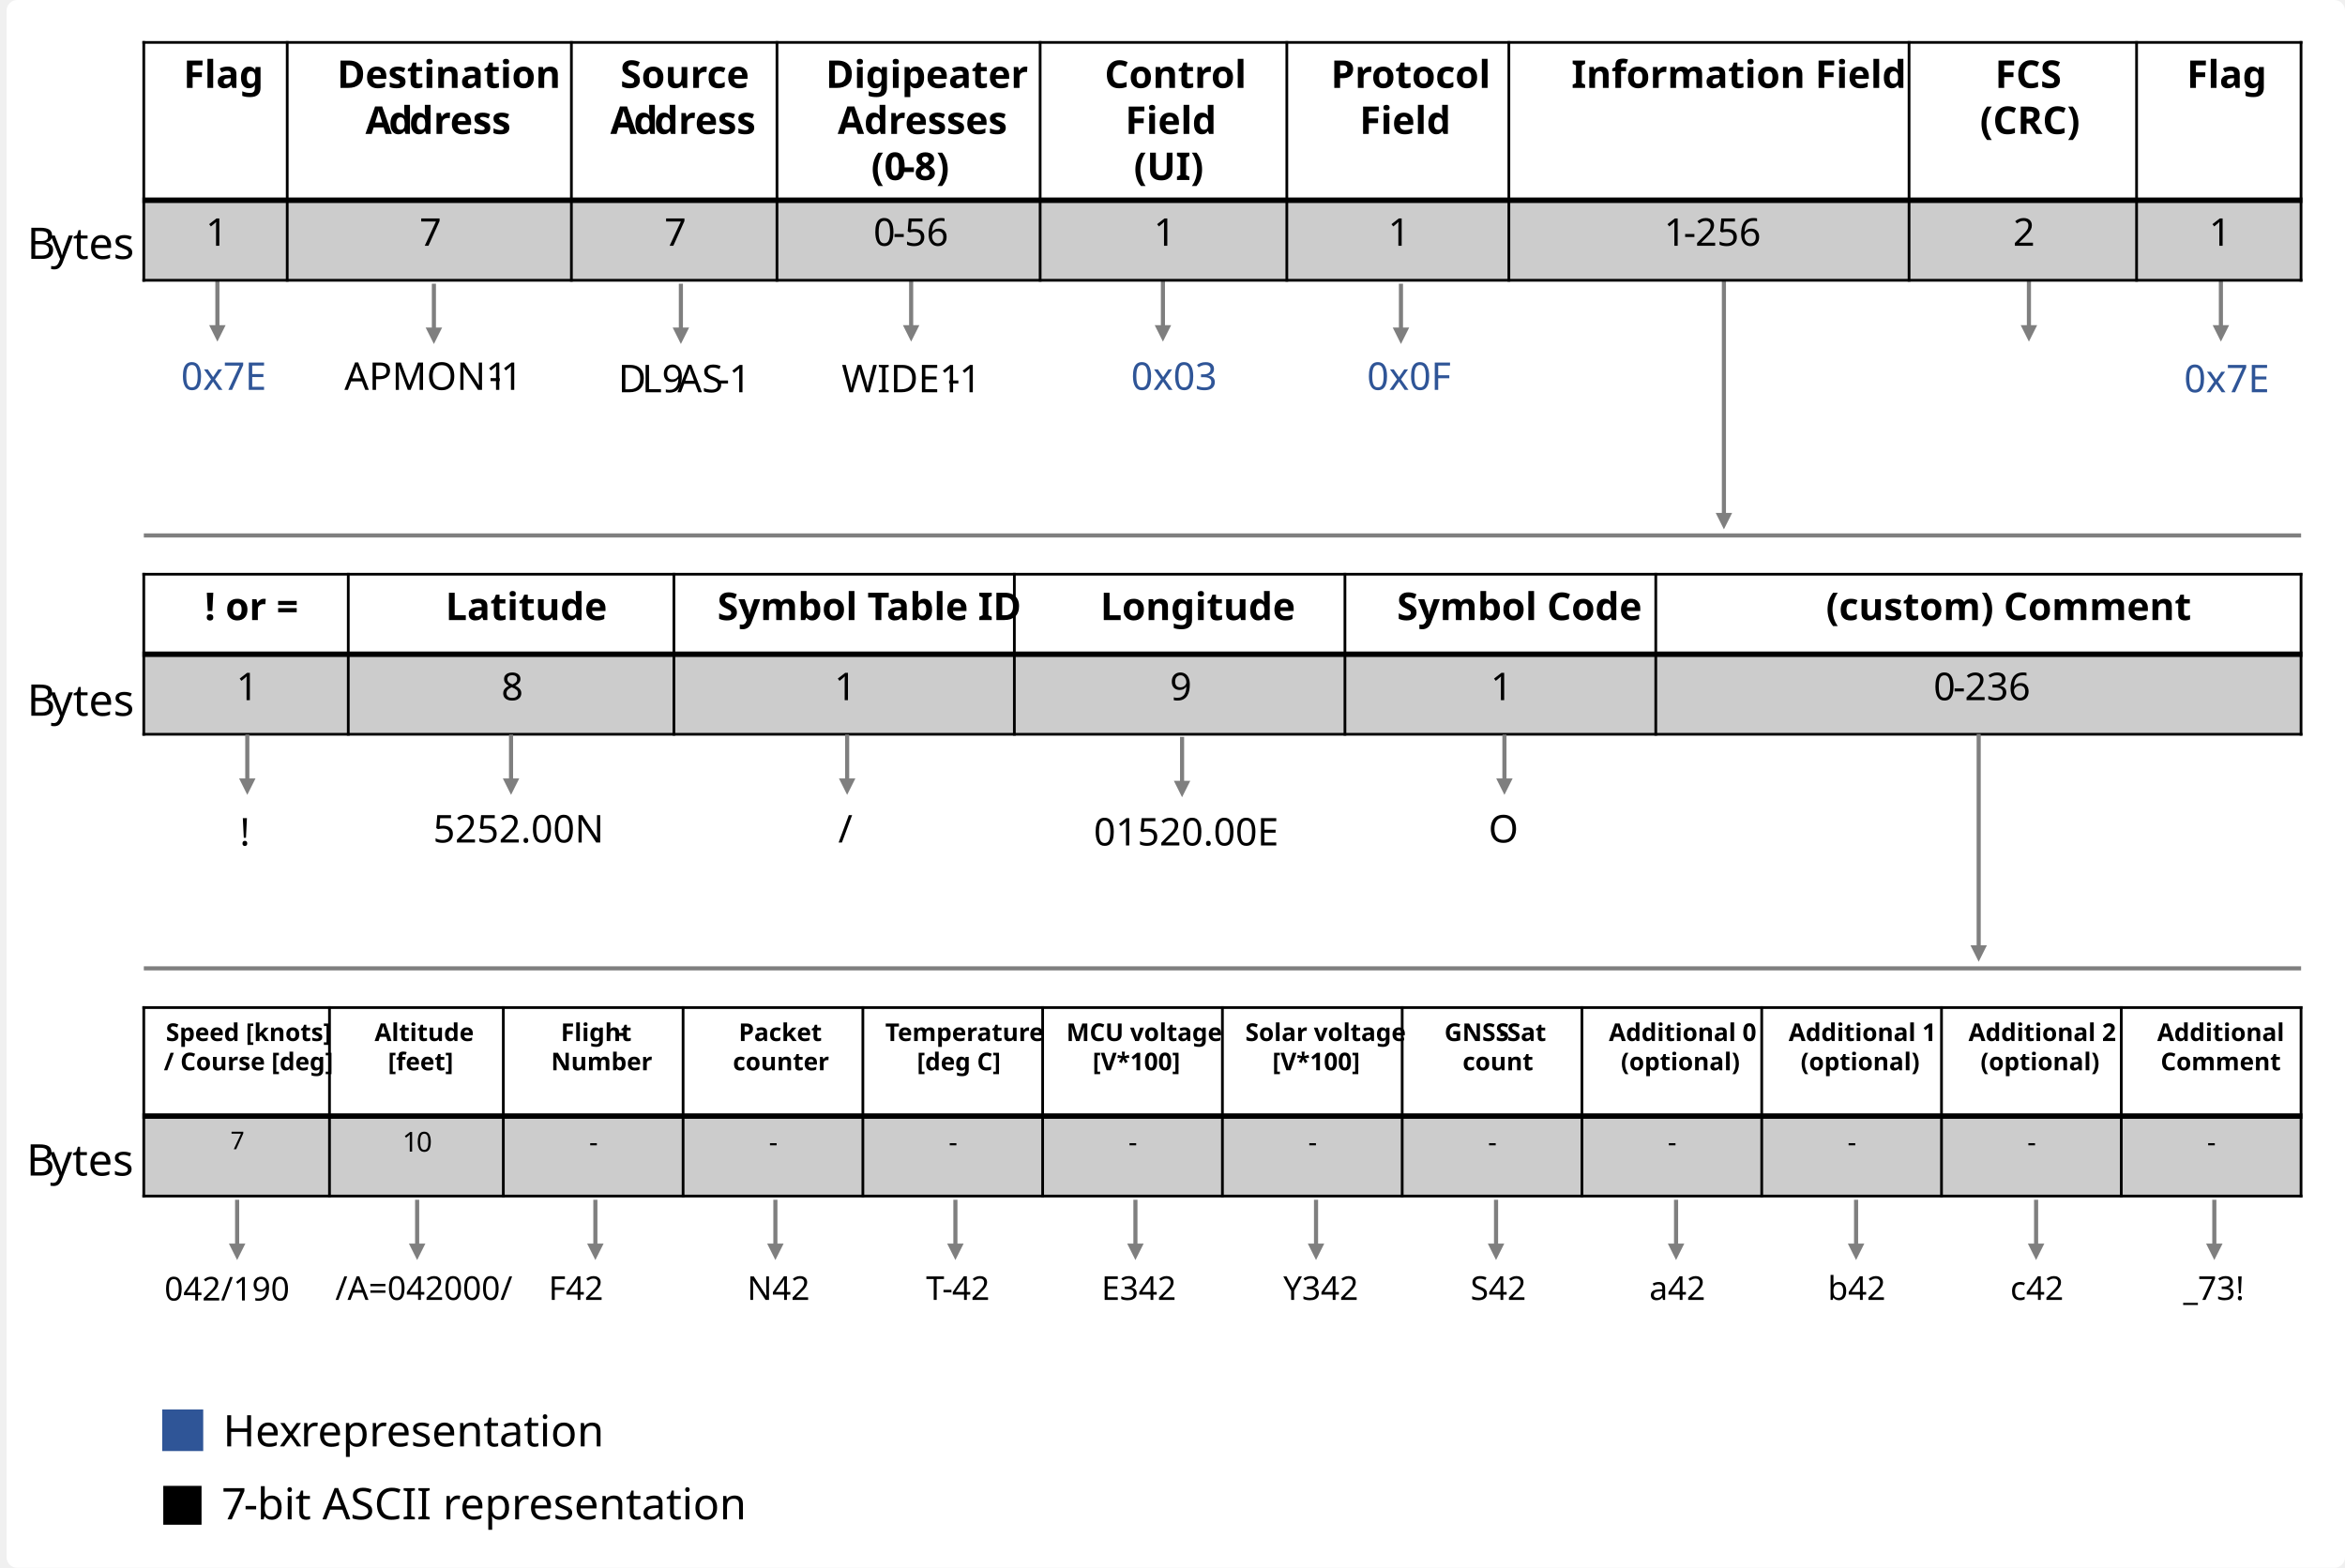
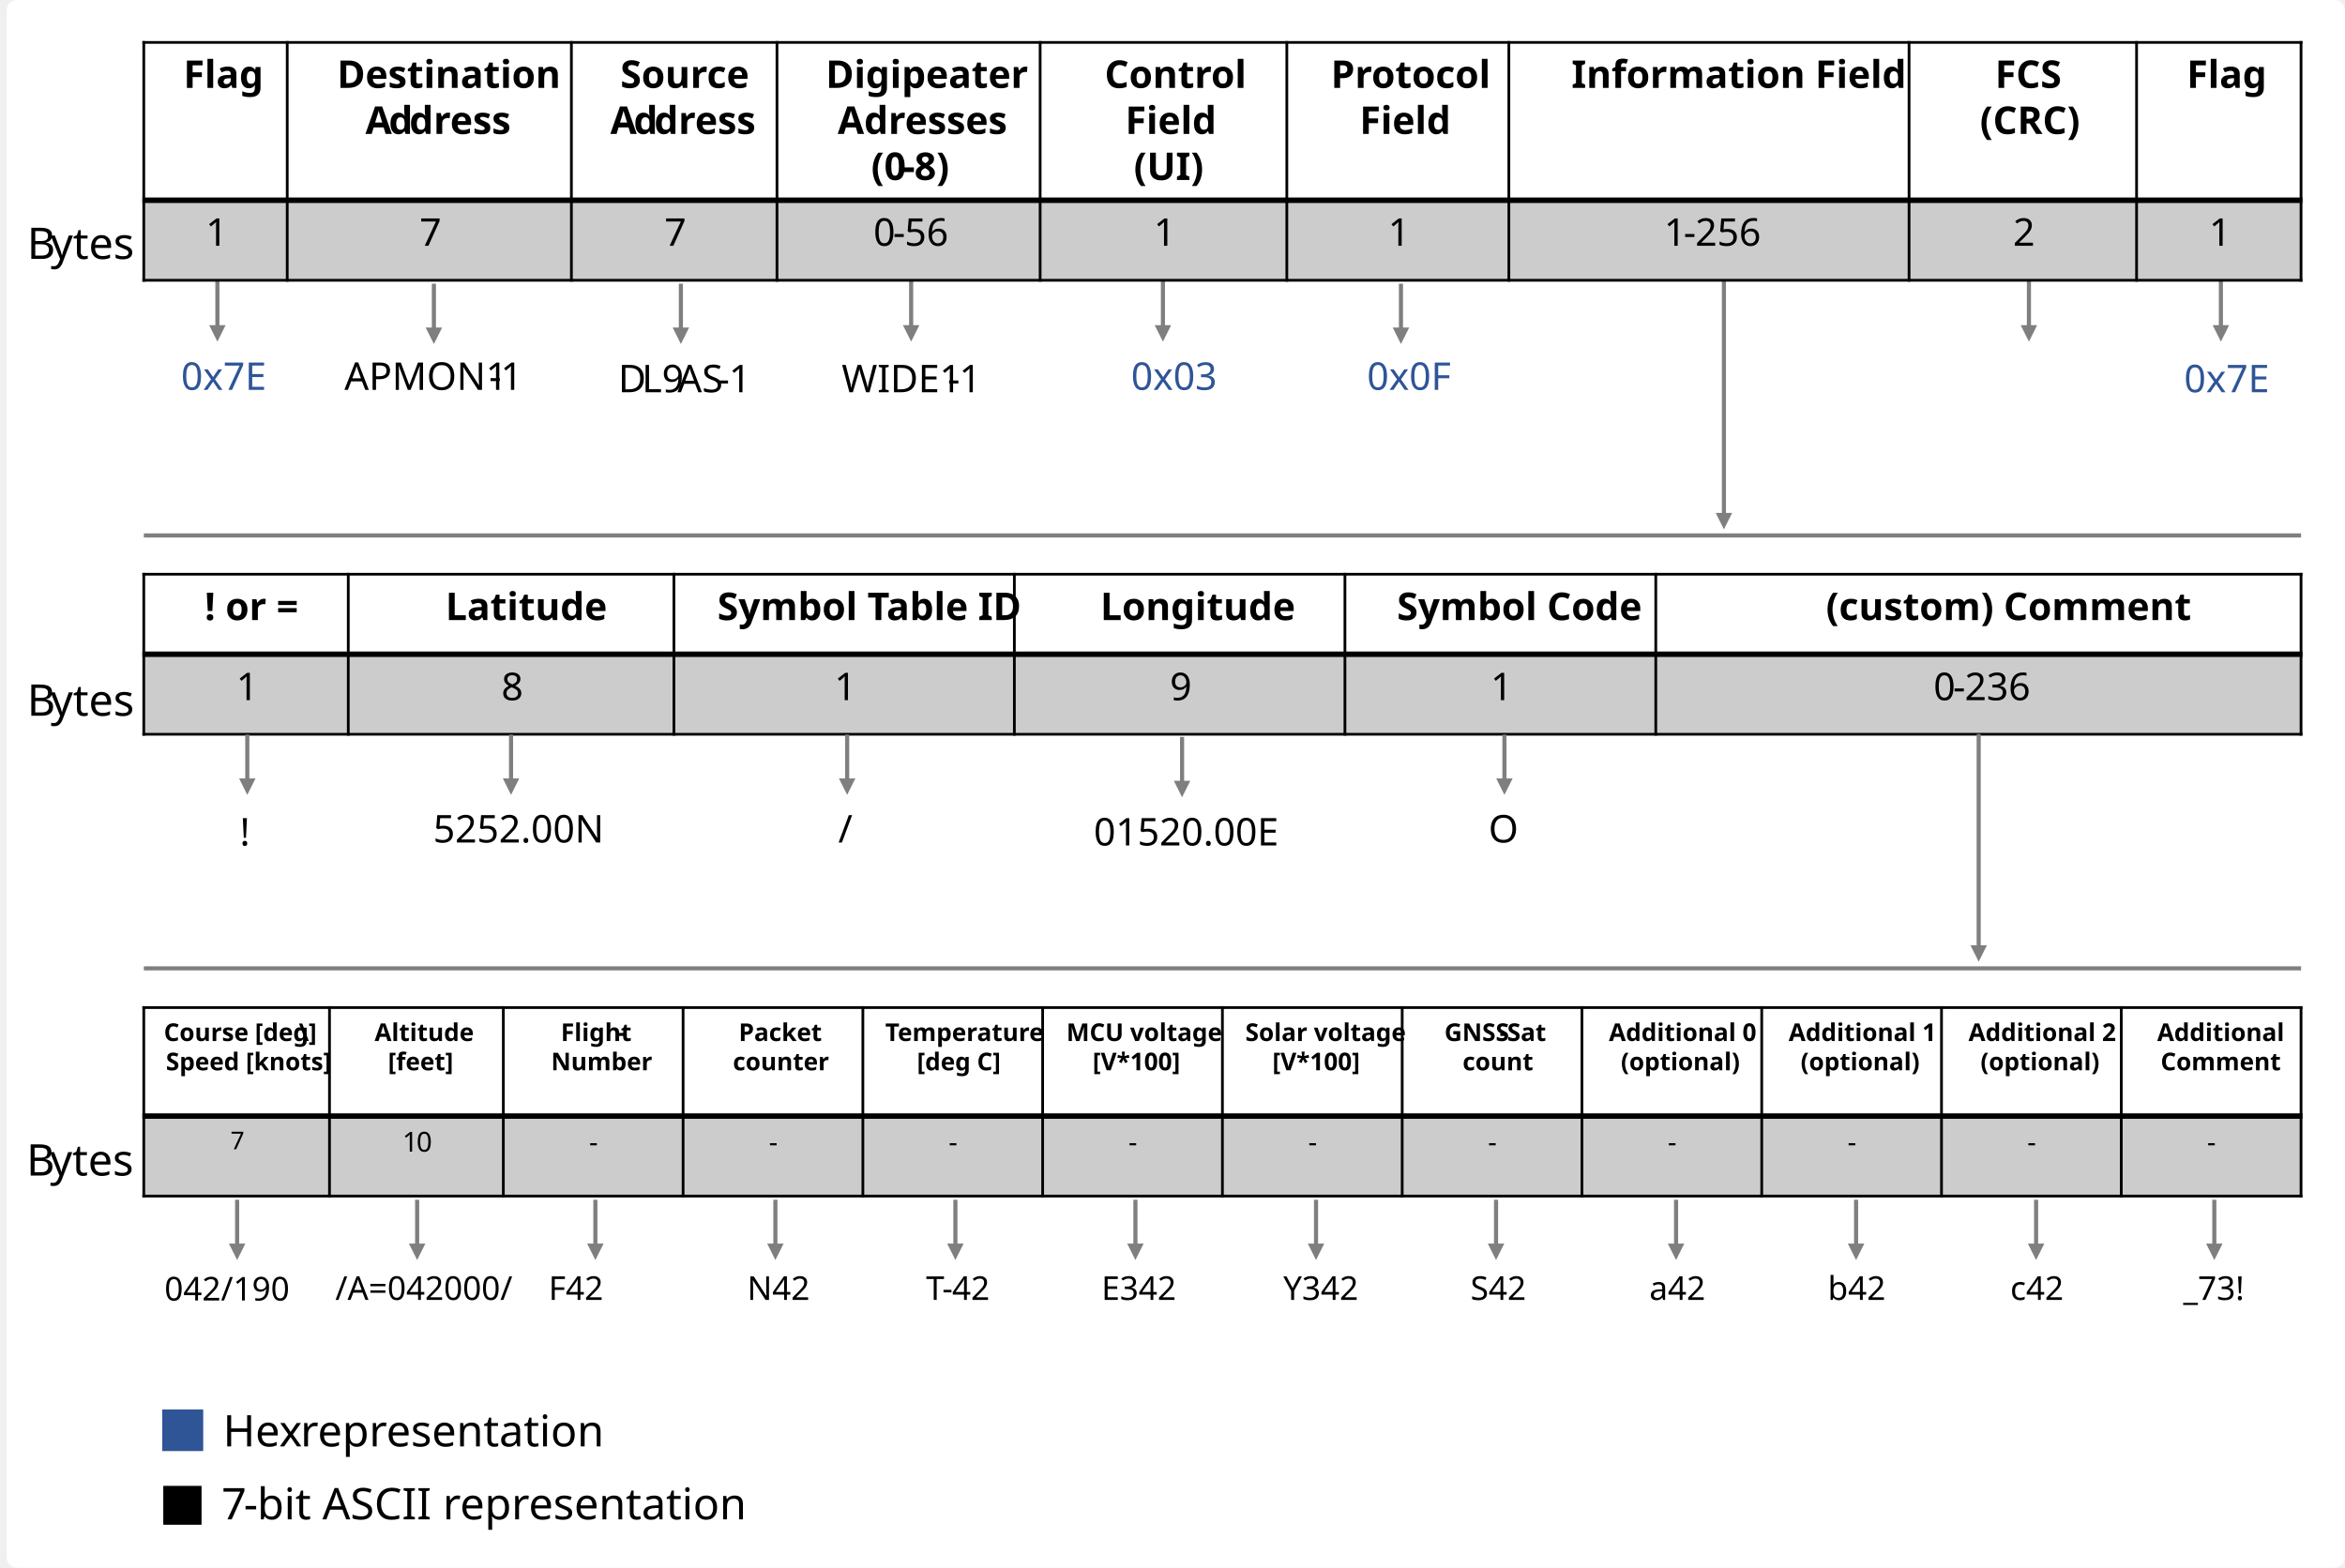
<svg xmlns="http://www.w3.org/2000/svg" width="3921" height="2622" xml:space="preserve" overflow="hidden">
-   <defs>
-     <clipPath id="clip0">
-       <rect x="195" y="125" width="3921" height="2622" />
-     </clipPath>
-   </defs>
-   <g clip-path="url(#clip0)" transform="translate(-195 -125)">
-     <path d="M206 142.857C206 132.995 213.995 125 223.857 125L4098.14 125C4108 125 4116 132.995 4116 142.857L4116 2729.14C4116 2739.01 4108 2747 4098.14 2747L223.857 2747C213.995 2747 206 2739.01 206 2729.14Z" fill="#FFFFFF" fill-rule="evenodd" />
+   <g transform="translate(-195 -125)">
+     <path d="M206 142.857C206 132.995 213.995 125 223.857 125L4098.14 125C4108 125 4116 132.995 4116 142.857L4116 2729.09C4116 2738.95 4108 2746.95 4098.14 2746.95L223.857 2746.95C213.995 2746.95 206 2738.95 206 2729.09Z" fill="#FFFFFF" fill-rule="evenodd" />
    <path d="M561.938 595.5 561.938 673.417 555.063 673.417 555.063 595.5ZM572.25 668.833 558.5 696.333 544.75 668.833Z" fill="#7F7F7F" />
    <path d="M923.938 599.5 923.938 677.417 917.063 677.417 917.063 599.5ZM934.25 672.833 920.5 700.333 906.75 672.833Z" fill="#7F7F7F" />
    <path d="M1336.94 599.5 1336.94 677.417 1330.06 677.417 1330.06 599.5ZM1347.25 672.833 1333.5 700.333 1319.75 672.833Z" fill="#7F7F7F" />
    <path d="M1721.94 595.5 1721.94 673.417 1715.06 673.417 1715.06 595.5ZM1732.25 668.833 1718.5 696.333 1704.75 668.833Z" fill="#7F7F7F" />
    <path d="M2142.94 595.5 2142.94 673.417 2136.06 673.417 2136.06 595.5ZM2153.25 668.833 2139.5 696.333 2125.75 668.833Z" fill="#7F7F7F" />
    <path d="M2540.94 599.5 2540.94 677.417 2534.06 677.417 2534.06 599.5ZM2551.25 672.833 2537.5 700.333 2523.75 672.833Z" fill="#7F7F7F" />
    <path d="M3911.94 595.5 3911.94 673.417 3905.06 673.417 3905.06 595.5ZM3922.25 668.833 3908.5 696.333 3894.75 668.833Z" fill="#7F7F7F" />
    <path d="M3590.94 595.5 3590.94 673.417 3584.06 673.417 3584.06 595.5ZM3601.25 668.833 3587.5 696.333 3573.75 668.833Z" fill="#7F7F7F" />
    <path d="M3080.94 595.5 3080.94 987.372 3074.06 987.372 3074.06 595.5ZM3091.25 982.789 3077.5 1010.29 3063.75 982.789Z" fill="#7F7F7F" />
    <path d="M435.5 1020.5 4042.58 1020.5" stroke="#7F7F7F" stroke-width="6.875" stroke-miterlimit="8" fill="none" fill-rule="evenodd" />
    <path d="M435.415 459.94 675.26 459.94 675.26 593.774 435.415 593.774Z" fill="#000000" fill-rule="evenodd" fill-opacity="0.2" />
    <path d="M675.26 459.94 1150.42 459.94 1150.42 593.774 675.26 593.774Z" fill="#000000" fill-rule="evenodd" fill-opacity="0.2" />
    <path d="M1150.42 459.94 1494.17 459.94 1494.17 593.774 1150.42 593.774Z" fill="#000000" fill-rule="evenodd" fill-opacity="0.2" />
    <path d="M1494.17 459.94 1934.17 459.94 1934.17 593.774 1494.17 593.774Z" fill="#000000" fill-rule="evenodd" fill-opacity="0.2" />
    <path d="M1934.17 459.94 2346.67 459.94 2346.67 593.774 1934.17 593.774Z" fill="#000000" fill-rule="evenodd" fill-opacity="0.2" />
    <path d="M2346.67 459.94 2717.92 459.94 2717.92 593.774 2346.67 593.774Z" fill="#000000" fill-rule="evenodd" fill-opacity="0.2" />
    <path d="M2717.92 459.94 3387.08 459.94 3387.08 593.774 2717.92 593.774Z" fill="#000000" fill-rule="evenodd" fill-opacity="0.2" />
    <path d="M3387.08 459.94 3767.5 459.94 3767.5 593.774 3387.08 593.774Z" fill="#000000" fill-rule="evenodd" fill-opacity="0.2" />
    <path d="M3767.5 459.94 4042.5 459.94 4042.5 593.774 3767.5 593.774Z" fill="#000000" fill-rule="evenodd" fill-opacity="0.2" />
    <path d="M675.26 193.649 675.26 596.065" stroke="#000000" stroke-width="4.583" stroke-linejoin="round" stroke-miterlimit="10" fill="none" fill-rule="evenodd" />
    <path d="M1150.42 193.649 1150.42 596.065" stroke="#000000" stroke-width="4.583" stroke-linejoin="round" stroke-miterlimit="10" fill="none" fill-rule="evenodd" />
    <path d="M1494.17 193.649 1494.17 596.065" stroke="#000000" stroke-width="4.583" stroke-linejoin="round" stroke-miterlimit="10" fill="none" fill-rule="evenodd" />
    <path d="M1934.17 193.649 1934.17 596.065" stroke="#000000" stroke-width="4.583" stroke-linejoin="round" stroke-miterlimit="10" fill="none" fill-rule="evenodd" />
    <path d="M2346.67 193.649 2346.67 596.065" stroke="#000000" stroke-width="4.583" stroke-linejoin="round" stroke-miterlimit="10" fill="none" fill-rule="evenodd" />
    <path d="M2717.92 193.649 2717.92 596.065" stroke="#000000" stroke-width="4.583" stroke-linejoin="round" stroke-miterlimit="10" fill="none" fill-rule="evenodd" />
    <path d="M3387.08 193.649 3387.08 596.065" stroke="#000000" stroke-width="4.583" stroke-linejoin="round" stroke-miterlimit="10" fill="none" fill-rule="evenodd" />
    <path d="M3767.5 193.649 3767.5 596.065" stroke="#000000" stroke-width="4.583" stroke-linejoin="round" stroke-miterlimit="10" fill="none" fill-rule="evenodd" />
    <path d="M433.123 459.94 4044.79 459.94" stroke="#000000" stroke-width="9.167" stroke-linejoin="round" stroke-miterlimit="10" fill="none" fill-rule="evenodd" />
    <path d="M435.415 193.649 435.415 596.065" stroke="#000000" stroke-width="4.583" stroke-linejoin="round" stroke-miterlimit="10" fill="none" fill-rule="evenodd" />
    <path d="M4042.5 193.649 4042.5 596.065" stroke="#000000" stroke-width="4.583" stroke-linejoin="round" stroke-miterlimit="10" fill="none" fill-rule="evenodd" />
    <path d="M433.123 195.94 4044.79 195.94" stroke="#000000" stroke-width="4.583" stroke-linejoin="round" stroke-miterlimit="10" fill="none" fill-rule="evenodd" />
    <path d="M433.123 593.774 4044.79 593.774" stroke="#000000" stroke-width="4.583" stroke-linejoin="round" stroke-miterlimit="10" fill="none" fill-rule="evenodd" />
    <text font-family="Calibri,Calibri_MSFontService,sans-serif" font-weight="700" font-size="64" transform="matrix(1 0 0 1 3851.43 272)">Flag</text>
    <text font-family="Calibri,Calibri_MSFontService,sans-serif" font-weight="700" font-size="64" transform="matrix(1 0 0 1 3530.84 272)">FCS</text>
    <text font-family="Calibri,Calibri_MSFontService,sans-serif" font-weight="700" font-size="64" transform="matrix(1 0 0 1 3505.63 349)">(CRC)</text>
    <text font-family="Calibri,Calibri_MSFontService,sans-serif" font-weight="700" font-size="64" transform="matrix(1 0 0 1 2822.56 272)">Information Field</text>
    <text font-family="Calibri,Calibri_MSFontService,sans-serif" font-weight="700" font-size="64" transform="matrix(1 0 0 1 2420.28 272)">Protocol</text>
    <text font-family="Calibri,Calibri_MSFontService,sans-serif" font-weight="700" font-size="64" transform="matrix(1 0 0 1 2468.41 349)">Field</text>
    <text font-family="Calibri,Calibri_MSFontService,sans-serif" font-weight="700" font-size="64" transform="matrix(1 0 0 1 2041.99 272)">Control</text>
    <text font-family="Calibri,Calibri_MSFontService,sans-serif" font-weight="700" font-size="64" transform="matrix(1 0 0 1 2076.52 349)">Field</text>
    <text font-family="Calibri,Calibri_MSFontService,sans-serif" font-weight="700" font-size="64" transform="matrix(1 0 0 1 2090.85 426)">(UI)</text>
    <text font-family="Calibri,Calibri_MSFontService,sans-serif" font-weight="700" font-size="64" transform="matrix(1 0 0 1 1575.63 272)">Digipeater</text>
    <text font-family="Calibri,Calibri_MSFontService,sans-serif" font-weight="700" font-size="64" transform="matrix(1 0 0 1 1595.64 349)">Adresses</text>
    <text font-family="Calibri,Calibri_MSFontService,sans-serif" font-weight="700" font-size="64" transform="matrix(1 0 0 1 1651.72 426)">(0</text>
    <text font-family="Calibri,Calibri_MSFontService,sans-serif" font-weight="700" font-size="64" transform="matrix(1 0 0 1 1704.43 426)">-</text>
    <text font-family="Calibri,Calibri_MSFontService,sans-serif" font-weight="700" font-size="64" transform="matrix(1 0 0 1 1723.9 426)">8)</text>
    <text font-family="Calibri,Calibri_MSFontService,sans-serif" font-weight="700" font-size="64" transform="matrix(1 0 0 1 1232.24 272)">Source</text>
    <text font-family="Calibri,Calibri_MSFontService,sans-serif" font-weight="700" font-size="64" transform="matrix(1 0 0 1 1215.51 349)">A</text>
    <text font-family="Calibri,Calibri_MSFontService,sans-serif" font-weight="700" font-size="64" transform="matrix(1 0 0 1 1254.47 349)">d</text>
    <text font-family="Calibri,Calibri_MSFontService,sans-serif" font-weight="700" font-size="64" transform="matrix(1 0 0 1 1288.84 349)">dress</text>
    <text font-family="Calibri,Calibri_MSFontService,sans-serif" font-weight="700" font-size="64" transform="matrix(1 0 0 1 758.517 272)">Destination</text>
    <text font-family="Calibri,Calibri_MSFontService,sans-serif" font-weight="700" font-size="64" transform="matrix(1 0 0 1 806.046 349)">A</text>
    <text font-family="Calibri,Calibri_MSFontService,sans-serif" font-weight="700" font-size="64" transform="matrix(1 0 0 1 845.004 349)">d</text>
    <text font-family="Calibri,Calibri_MSFontService,sans-serif" font-weight="700" font-size="64" transform="matrix(1 0 0 1 879.379 349)">dress</text>
    <text font-family="Calibri,Calibri_MSFontService,sans-serif" font-weight="700" font-size="64" transform="matrix(1 0 0 1 501.77 272)">Flag</text>
    <text font-family="Calibri,Calibri_MSFontService,sans-serif" font-weight="400" font-size="64" transform="matrix(1 0 0 1 3888.67 536)">1</text>
    <text font-family="Calibri,Calibri_MSFontService,sans-serif" font-weight="400" font-size="64" transform="matrix(1 0 0 1 3560.96 536)">2</text>
    <text font-family="Calibri,Calibri_MSFontService,sans-serif" font-weight="400" font-size="64" transform="matrix(1 0 0 1 2977.45 536)">1</text>
    <text font-family="Calibri,Calibri_MSFontService,sans-serif" font-weight="400" font-size="64" transform="matrix(1 0 0 1 3010.1 536)">-</text>
    <text font-family="Calibri,Calibri_MSFontService,sans-serif" font-weight="400" font-size="64" transform="matrix(1 0 0 1 3029.58 536)">256</text>
    <text font-family="Calibri,Calibri_MSFontService,sans-serif" font-weight="400" font-size="64" transform="matrix(1 0 0 1 2515.96 536)">1</text>
    <text font-family="Calibri,Calibri_MSFontService,sans-serif" font-weight="400" font-size="64" transform="matrix(1 0 0 1 2124.09 536)">1</text>
    <text font-family="Calibri,Calibri_MSFontService,sans-serif" font-weight="400" font-size="64" transform="matrix(1 0 0 1 1655.44 536)">0</text>
    <text font-family="Calibri,Calibri_MSFontService,sans-serif" font-weight="400" font-size="64" transform="matrix(1 0 0 1 1688.1 536)">-</text>
    <text font-family="Calibri,Calibri_MSFontService,sans-serif" font-weight="400" font-size="64" transform="matrix(1 0 0 1 1707.58 536)">56</text>
    <text font-family="Calibri,Calibri_MSFontService,sans-serif" font-weight="400" font-size="64" transform="matrix(1 0 0 1 1305.96 536)">7</text>
    <text font-family="Calibri,Calibri_MSFontService,sans-serif" font-weight="400" font-size="64" transform="matrix(1 0 0 1 896.509 536)">7</text>
    <text font-family="Calibri,Calibri_MSFontService,sans-serif" font-weight="400" font-size="64" transform="matrix(1 0 0 1 539.009 536)">1</text>
    <path d="M435.415 1219.17 777.332 1219.17 777.332 1353.01 435.415 1353.01Z" fill="#000000" fill-rule="evenodd" fill-opacity="0.2" />
    <path d="M777.332 1219.17 1321.83 1219.17 1321.83 1353.01 777.332 1353.01Z" fill="#000000" fill-rule="evenodd" fill-opacity="0.2" />
    <path d="M1321.83 1219.17 1891.08 1219.17 1891.08 1353.01 1321.83 1353.01Z" fill="#000000" fill-rule="evenodd" fill-opacity="0.2" />
    <path d="M1891.08 1219.17 2443.83 1219.17 2443.83 1353.01 1891.08 1353.01Z" fill="#000000" fill-rule="evenodd" fill-opacity="0.2" />
    <path d="M2443.83 1219.17 2963.58 1219.17 2963.58 1353.01 2443.83 1353.01Z" fill="#000000" fill-rule="evenodd" fill-opacity="0.2" />
    <path d="M2963.58 1219.17 4042.5 1219.17 4042.5 1353.01 2963.58 1353.01Z" fill="#000000" fill-rule="evenodd" fill-opacity="0.2" />
    <path d="M777.332 1083.05 777.332 1355.3" stroke="#000000" stroke-width="4.583" stroke-linejoin="round" stroke-miterlimit="10" fill="none" fill-rule="evenodd" />
    <path d="M1321.83 1083.05 1321.83 1355.3" stroke="#000000" stroke-width="4.583" stroke-linejoin="round" stroke-miterlimit="10" fill="none" fill-rule="evenodd" />
    <path d="M1891.08 1083.05 1891.08 1355.3" stroke="#000000" stroke-width="4.583" stroke-linejoin="round" stroke-miterlimit="10" fill="none" fill-rule="evenodd" />
    <path d="M2443.83 1083.05 2443.83 1355.3" stroke="#000000" stroke-width="4.583" stroke-linejoin="round" stroke-miterlimit="10" fill="none" fill-rule="evenodd" />
    <path d="M2963.58 1083.05 2963.58 1355.3" stroke="#000000" stroke-width="4.583" stroke-linejoin="round" stroke-miterlimit="10" fill="none" fill-rule="evenodd" />
    <path d="M433.123 1219.17 4044.79 1219.17" stroke="#000000" stroke-width="9.167" stroke-linejoin="round" stroke-miterlimit="10" fill="none" fill-rule="evenodd" />
    <path d="M435.415 1083.05 435.415 1355.3" stroke="#000000" stroke-width="4.583" stroke-linejoin="round" stroke-miterlimit="10" fill="none" fill-rule="evenodd" />
    <path d="M4042.5 1083.05 4042.5 1355.3" stroke="#000000" stroke-width="4.583" stroke-linejoin="round" stroke-miterlimit="10" fill="none" fill-rule="evenodd" />
    <path d="M433.123 1085.34 4044.79 1085.34" stroke="#000000" stroke-width="4.583" stroke-linejoin="round" stroke-miterlimit="10" fill="none" fill-rule="evenodd" />
    <path d="M433.123 1353.01 4044.79 1353.01" stroke="#000000" stroke-width="4.583" stroke-linejoin="round" stroke-miterlimit="10" fill="none" fill-rule="evenodd" />
    <text font-family="Calibri,Calibri_MSFontService,sans-serif" font-weight="700" font-size="64" transform="matrix(1 0 0 1 3248.2 1162)">(custom) Comment</text>
    <text font-family="Calibri,Calibri_MSFontService,sans-serif" font-weight="700" font-size="64" transform="matrix(1 0 0 1 2530.86 1162)">Symbol Code</text>
    <text font-family="Calibri,Calibri_MSFontService,sans-serif" font-weight="700" font-size="64" transform="matrix(1 0 0 1 2034.83 1162)">Longitude </text>
    <text font-family="Calibri,Calibri_MSFontService,sans-serif" font-weight="700" font-size="64" transform="matrix(1 0 0 1 1394.5 1162)">Symbol Table ID</text>
    <text font-family="Calibri,Calibri_MSFontService,sans-serif" font-weight="700" font-size="64" transform="matrix(1 0 0 1 939.88 1162)">Latitude</text>
    <text font-family="Calibri,Calibri_MSFontService,sans-serif" font-weight="700" font-size="64" transform="matrix(1 0 0 1 537.05 1162)">! or =</text>
    <text font-family="Calibri,Calibri_MSFontService,sans-serif" font-weight="400" font-size="64" transform="matrix(1 0 0 1 3427.99 1296)">0</text>
    <text font-family="Calibri,Calibri_MSFontService,sans-serif" font-weight="400" font-size="64" transform="matrix(1 0 0 1 3460.64 1296)">-</text>
    <text font-family="Calibri,Calibri_MSFontService,sans-serif" font-weight="400" font-size="64" transform="matrix(1 0 0 1 3480.12 1296)">236</text>
    <text font-family="Calibri,Calibri_MSFontService,sans-serif" font-weight="400" font-size="64" transform="matrix(1 0 0 1 2687.38 1296)">1</text>
    <text font-family="Calibri,Calibri_MSFontService,sans-serif" font-weight="400" font-size="64" transform="matrix(1 0 0 1 2151.13 1296)">9</text>
    <text font-family="Calibri,Calibri_MSFontService,sans-serif" font-weight="400" font-size="64" transform="matrix(1 0 0 1 1590.13 1296)">1</text>
    <text font-family="Calibri,Calibri_MSFontService,sans-serif" font-weight="400" font-size="64" transform="matrix(1 0 0 1 1033.25 1296)">8</text>
    <text font-family="Calibri,Calibri_MSFontService,sans-serif" font-weight="400" font-size="64" transform="matrix(1 0 0 1 590.045 1296)">1</text>
    <path d="M611.937 1353.5 611.938 1431.42 605.063 1431.42 605.062 1353.5ZM622.25 1426.83 608.5 1454.33 594.75 1426.83Z" fill="#7F7F7F" />
    <text font-family="Calibri,Calibri_MSFontService,sans-serif" font-weight="400" font-size="64" transform="matrix(1 0 0 1 595.846 1539)">!</text>
    <path d="M1052.94 1353.5 1052.94 1431.42 1046.06 1431.42 1046.06 1353.5ZM1063.25 1426.83 1049.5 1454.33 1035.75 1426.83Z" fill="#7F7F7F" />
    <text font-family="Calibri,Calibri_MSFontService,sans-serif" font-weight="400" font-size="64" transform="matrix(1 0 0 1 919.327 1534)">5252.00N</text>
    <path d="M1614.94 1353.5 1614.94 1431.42 1608.06 1431.42 1608.06 1353.5ZM1625.25 1426.83 1611.5 1454.33 1597.75 1426.83Z" fill="#7F7F7F" />
    <text font-family="Calibri,Calibri_MSFontService,sans-serif" font-weight="400" font-size="64" transform="matrix(1 0 0 1 1596.62 1534)">/</text>
    <text font-family="Calibri,Calibri_MSFontService,sans-serif" font-weight="400" font-size="64" transform="matrix(1 0 0 1 2023.85 1539)">01520.00E</text>
    <path d="M2174.94 1357.5 2174.94 1435.42 2168.06 1435.42 2168.06 1357.5ZM2185.25 1430.83 2171.5 1458.33 2157.75 1430.83Z" fill="#7F7F7F" />
    <path d="M2713.94 1353.5 2713.94 1431.42 2707.06 1431.42 2707.06 1353.5ZM2724.25 1426.83 2710.5 1454.33 2696.75 1426.83Z" fill="#7F7F7F" />
    <text font-family="Calibri,Calibri_MSFontService,sans-serif" font-weight="400" font-size="64" transform="matrix(1 0 0 1 2683.86 1534)">O</text>
    <path d="M3506.94 1352.5 3506.94 1710.51 3500.06 1710.51 3500.06 1352.5ZM3517.25 1705.93 3503.5 1733.43 3489.75 1705.93Z" fill="#7F7F7F" />
    <path d="M435.5 1744.5 4042.58 1744.5" stroke="#7F7F7F" stroke-width="6.875" stroke-miterlimit="8" fill="none" fill-rule="evenodd" />
    <path d="M435.414 1991.55 745.938 1991.55 745.938 2125.38 435.414 2125.38Z" fill="#000000" fill-rule="evenodd" fill-opacity="0.2" />
    <path d="M745.938 1991.55 1036.59 1991.55 1036.59 2125.38 745.938 2125.38Z" fill="#000000" fill-rule="evenodd" fill-opacity="0.2" />
    <path d="M1036.59 1991.55 1337.18 1991.55 1337.18 2125.38 1036.59 2125.38Z" fill="#000000" fill-rule="evenodd" fill-opacity="0.2" />
    <path d="M1337.18 1991.55 1637.78 1991.55 1637.78 2125.38 1337.18 2125.38Z" fill="#000000" fill-rule="evenodd" fill-opacity="0.2" />
    <path d="M1637.78 1991.55 1938.37 1991.55 1938.37 2125.38 1637.78 2125.38Z" fill="#000000" fill-rule="evenodd" fill-opacity="0.2" />
    <path d="M1938.37 1991.55 2238.96 1991.55 2238.96 2125.38 1938.37 2125.38Z" fill="#000000" fill-rule="evenodd" fill-opacity="0.2" />
    <path d="M2238.96 1991.55 2539.55 1991.55 2539.55 2125.38 2238.96 2125.38Z" fill="#000000" fill-rule="evenodd" fill-opacity="0.2" />
    <path d="M2539.55 1991.55 2840.14 1991.55 2840.14 2125.38 2539.55 2125.38Z" fill="#000000" fill-rule="evenodd" fill-opacity="0.2" />
    <path d="M2840.14 1991.55 3140.73 1991.55 3140.73 2125.38 2840.14 2125.38Z" fill="#000000" fill-rule="evenodd" fill-opacity="0.2" />
    <path d="M3140.73 1991.55 3441.32 1991.55 3441.32 2125.38 3140.73 2125.38Z" fill="#000000" fill-rule="evenodd" fill-opacity="0.2" />
    <path d="M3441.32 1991.55 3741.91 1991.55 3741.91 2125.38 3441.32 2125.38Z" fill="#000000" fill-rule="evenodd" fill-opacity="0.2" />
    <path d="M3741.91 1991.55 4042.5 1991.55 4042.5 2125.38 3741.91 2125.38Z" fill="#000000" fill-rule="evenodd" fill-opacity="0.2" />
    <path d="M745.938 1807.76 745.938 2127.67" stroke="#000000" stroke-width="4.583" stroke-linejoin="round" stroke-miterlimit="10" fill="none" fill-rule="evenodd" />
    <path d="M1036.59 1807.76 1036.59 2127.67" stroke="#000000" stroke-width="4.583" stroke-linejoin="round" stroke-miterlimit="10" fill="none" fill-rule="evenodd" />
    <path d="M1337.18 1807.76 1337.18 2127.67" stroke="#000000" stroke-width="4.583" stroke-linejoin="round" stroke-miterlimit="10" fill="none" fill-rule="evenodd" />
    <path d="M1637.78 1807.76 1637.78 2127.67" stroke="#000000" stroke-width="4.583" stroke-linejoin="round" stroke-miterlimit="10" fill="none" fill-rule="evenodd" />
    <path d="M1938.37 1807.76 1938.37 2127.67" stroke="#000000" stroke-width="4.583" stroke-linejoin="round" stroke-miterlimit="10" fill="none" fill-rule="evenodd" />
    <path d="M2238.96 1807.76 2238.96 2127.67" stroke="#000000" stroke-width="4.583" stroke-linejoin="round" stroke-miterlimit="10" fill="none" fill-rule="evenodd" />
    <path d="M2539.55 1807.76 2539.55 2127.67" stroke="#000000" stroke-width="4.583" stroke-linejoin="round" stroke-miterlimit="10" fill="none" fill-rule="evenodd" />
    <path d="M2840.14 1807.76 2840.14 2127.67" stroke="#000000" stroke-width="4.583" stroke-linejoin="round" stroke-miterlimit="10" fill="none" fill-rule="evenodd" />
    <path d="M3140.73 1807.76 3140.73 2127.67" stroke="#000000" stroke-width="4.583" stroke-linejoin="round" stroke-miterlimit="10" fill="none" fill-rule="evenodd" />
    <path d="M3441.32 1807.76 3441.32 2127.67" stroke="#000000" stroke-width="4.583" stroke-linejoin="round" stroke-miterlimit="10" fill="none" fill-rule="evenodd" />
    <path d="M3741.91 1807.76 3741.91 2127.67" stroke="#000000" stroke-width="4.583" stroke-linejoin="round" stroke-miterlimit="10" fill="none" fill-rule="evenodd" />
    <path d="M433.123 1991.55 4044.79 1991.55" stroke="#000000" stroke-width="9.167" stroke-linejoin="round" stroke-miterlimit="10" fill="none" fill-rule="evenodd" />
    <path d="M435.414 1807.76 435.414 2127.67" stroke="#000000" stroke-width="4.583" stroke-linejoin="round" stroke-miterlimit="10" fill="none" fill-rule="evenodd" />
    <path d="M4042.5 1807.76 4042.5 2127.67" stroke="#000000" stroke-width="4.583" stroke-linejoin="round" stroke-miterlimit="10" fill="none" fill-rule="evenodd" />
    <path d="M433.123 1810.05 4044.79 1810.05" stroke="#000000" stroke-width="4.583" stroke-linejoin="round" stroke-miterlimit="10" fill="none" fill-rule="evenodd" />
    <path d="M433.123 2125.38 4044.79 2125.38" stroke="#000000" stroke-width="4.583" stroke-linejoin="round" stroke-miterlimit="10" fill="none" fill-rule="evenodd" />
    <text font-family="Calibri,Calibri_MSFontService,sans-serif" font-weight="700" font-size="41" transform="matrix(1 0 0 1 3801.97 1866)">Additional</text>
    <text font-family="Calibri,Calibri_MSFontService,sans-serif" font-weight="700" font-size="41" transform="matrix(1 0 0 1 3807.7 1915)">Comment</text>
    <text font-family="Calibri,Calibri_MSFontService,sans-serif" font-weight="700" font-size="41" transform="matrix(1 0 0 1 3486.48 1866)">Additional 2</text>
    <text font-family="Calibri,Calibri_MSFontService,sans-serif" font-weight="700" font-size="41" transform="matrix(1 0 0 1 3506.53 1915)">(optional)</text>
    <text font-family="Calibri,Calibri_MSFontService,sans-serif" font-weight="700" font-size="41" transform="matrix(1 0 0 1 3185.76 1866)">Additional 1</text>
    <text font-family="Calibri,Calibri_MSFontService,sans-serif" font-weight="700" font-size="41" transform="matrix(1 0 0 1 3205.81 1915)">(optional)</text>
    <text font-family="Calibri,Calibri_MSFontService,sans-serif" font-weight="700" font-size="41" transform="matrix(1 0 0 1 2885.17 1866)">Additional 0</text>
    <text font-family="Calibri,Calibri_MSFontService,sans-serif" font-weight="700" font-size="41" transform="matrix(1 0 0 1 2905.22 1915)">(optional)</text>
    <text font-family="Calibri,Calibri_MSFontService,sans-serif" font-weight="700" font-size="41" transform="matrix(1 0 0 1 2610.2 1866)">GNSS</text>
    <text font-family="Calibri,Calibri_MSFontService,sans-serif" font-weight="700" font-size="41" transform="matrix(1 0 0 1 2702.44 1866)">-</text>
    <text font-family="Calibri,Calibri_MSFontService,sans-serif" font-weight="700" font-size="41" transform="matrix(1 0 0 1 2715.05 1866)">Sat </text>
    <text font-family="Calibri,Calibri_MSFontService,sans-serif" font-weight="700" font-size="41" transform="matrix(1 0 0 1 2640.57 1915)">count</text>
    <text font-family="Calibri,Calibri_MSFontService,sans-serif" font-weight="700" font-size="41" transform="matrix(1 0 0 1 2277.25 1866)">Solar voltage </text>
    <text font-family="Calibri,Calibri_MSFontService,sans-serif" font-weight="700" font-size="41" transform="matrix(1 0 0 1 2322.51 1915)">[V*100]</text>
    <text font-family="Calibri,Calibri_MSFontService,sans-serif" font-weight="700" font-size="41" transform="matrix(1 0 0 1 1978.09 1866)">MCU voltage </text>
    <text font-family="Calibri,Calibri_MSFontService,sans-serif" font-weight="700" font-size="41" transform="matrix(1 0 0 1 2021.93 1915)">[V*100]</text>
    <text font-family="Calibri,Calibri_MSFontService,sans-serif" font-weight="700" font-size="41" transform="matrix(1 0 0 1 1675.21 1866)">Temperature </text>
    <text font-family="Calibri,Calibri_MSFontService,sans-serif" font-weight="700" font-size="41" transform="matrix(1 0 0 1 1728.21 1915)">[deg C] </text>
    <text font-family="Calibri,Calibri_MSFontService,sans-serif" font-weight="700" font-size="41" transform="matrix(1 0 0 1 1430.19 1866)">Packet </text>
    <text font-family="Calibri,Calibri_MSFontService,sans-serif" font-weight="700" font-size="41" transform="matrix(1 0 0 1 1420.45 1915)">counter</text>
    <text font-family="Calibri,Calibri_MSFontService,sans-serif" font-weight="700" font-size="41" transform="matrix(1 0 0 1 1132.76 1866)">Flight</text>
    <text font-family="Calibri,Calibri_MSFontService,sans-serif" font-weight="700" font-size="41" transform="matrix(1 0 0 1 1228.44 1866)">-</text>
    <text font-family="Calibri,Calibri_MSFontService,sans-serif" font-weight="700" font-size="41" transform="matrix(1 0 0 1 1116.42 1915)">Number</text>
    <text font-family="Calibri,Calibri_MSFontService,sans-serif" font-weight="700" font-size="41" transform="matrix(1 0 0 1 821.37 1866)">Altitude </text>
    <text font-family="Calibri,Calibri_MSFontService,sans-serif" font-weight="700" font-size="41" transform="matrix(1 0 0 1 843.714 1915)">[feet]</text>
-     <text font-family="Calibri,Calibri_MSFontService,sans-serif" font-weight="700" font-size="41" transform="matrix(1 0 0 1 472.369 1866)">Speed [knots] </text>
-     <text font-family="Calibri,Calibri_MSFontService,sans-serif" font-weight="700" font-size="41" transform="matrix(1 0 0 1 468.931 1915)">/ Course [deg]</text>
+     <text font-family="Calibri,Calibri_MSFontService,sans-serif" font-weight="700" font-size="41" transform="matrix(1 0 0 1 468.931 1866)">Course [deg] </text>
+     <text font-family="Calibri,Calibri_MSFontService,sans-serif" font-weight="700" font-size="41" transform="matrix(1 0 0 1 694.66 1866)">\</text>
+     <text font-family="Calibri,Calibri_MSFontService,sans-serif" font-weight="700" font-size="41" transform="matrix(1 0 0 1 472.369 1915)">Speed [knots] </text>
    <text font-family="Calibri,Calibri_MSFontService,sans-serif" font-weight="400" font-size="46" transform="matrix(1 0 0 1 3885.33 2051)">-</text>
    <text font-family="Calibri,Calibri_MSFontService,sans-serif" font-weight="400" font-size="46" transform="matrix(1 0 0 1 3584.74 2051)">-</text>
    <text font-family="Calibri,Calibri_MSFontService,sans-serif" font-weight="400" font-size="46" transform="matrix(1 0 0 1 3284.15 2051)">-</text>
    <text font-family="Calibri,Calibri_MSFontService,sans-serif" font-weight="400" font-size="46" transform="matrix(1 0 0 1 2983.56 2051)">-</text>
    <text font-family="Calibri,Calibri_MSFontService,sans-serif" font-weight="400" font-size="46" transform="matrix(1 0 0 1 2682.97 2051)">-</text>
    <text font-family="Calibri,Calibri_MSFontService,sans-serif" font-weight="400" font-size="46" transform="matrix(1 0 0 1 2382.38 2051)">-</text>
    <text font-family="Calibri,Calibri_MSFontService,sans-serif" font-weight="400" font-size="46" transform="matrix(1 0 0 1 2081.79 2051)">-</text>
    <text font-family="Calibri,Calibri_MSFontService,sans-serif" font-weight="400" font-size="46" transform="matrix(1 0 0 1 1781.2 2051)">-</text>
    <text font-family="Calibri,Calibri_MSFontService,sans-serif" font-weight="400" font-size="46" transform="matrix(1 0 0 1 1480.6 2051)">-</text>
    <text font-family="Calibri,Calibri_MSFontService,sans-serif" font-weight="400" font-size="46" transform="matrix(1 0 0 1 1180.01 2051)">-</text>
    <text font-family="Calibri,Calibri_MSFontService,sans-serif" font-weight="400" font-size="46" transform="matrix(1 0 0 1 867.776 2051)">1</text>
    <text font-family="Calibri,Calibri_MSFontService,sans-serif" font-weight="400" font-size="46" transform="matrix(1 0 0 1 891.266 2051)">0</text>
    <text font-family="Calibri,Calibri_MSFontService,sans-serif" font-weight="400" font-size="41" transform="matrix(1 0 0 1 580.363 2047)">7</text>
    <path d="M594.938 2131.5 594.938 2209.42 588.063 2209.42 588.063 2131.5ZM605.25 2204.83 591.5 2232.33 577.75 2204.83Z" fill="#7F7F7F" />
    <text font-family="Calibri,Calibri_MSFontService,sans-serif" font-weight="400" font-size="55" transform="matrix(1 0 0 1 469.99 2300)">042/190</text>
    <path d="M895.937 2131.5 895.938 2209.42 889.063 2209.42 889.062 2131.5ZM906.25 2204.83 892.5 2232.33 878.75 2204.83Z" fill="#7F7F7F" />
    <path d="M1193.94 2131.5 1193.94 2209.42 1187.06 2209.42 1187.06 2131.5ZM1204.25 2204.83 1190.5 2232.33 1176.75 2204.83Z" fill="#7F7F7F" />
    <path d="M1494.94 2131.5 1494.94 2209.42 1488.06 2209.42 1488.06 2131.5ZM1505.25 2204.83 1491.5 2232.33 1477.75 2204.83Z" fill="#7F7F7F" />
    <path d="M1795.94 2131.5 1795.94 2209.42 1789.06 2209.42 1789.06 2131.5ZM1806.25 2204.83 1792.5 2232.33 1778.75 2204.83Z" fill="#7F7F7F" />
    <path d="M2096.94 2131.5 2096.94 2209.42 2090.06 2209.42 2090.06 2131.5ZM2107.25 2204.83 2093.5 2232.33 2079.75 2204.83Z" fill="#7F7F7F" />
    <path d="M2398.94 2131.5 2398.94 2209.42 2392.06 2209.42 2392.06 2131.5ZM2409.25 2204.83 2395.5 2232.33 2381.75 2204.83Z" fill="#7F7F7F" />
    <path d="M2699.94 2131.5 2699.94 2209.42 2693.06 2209.42 2693.06 2131.5ZM2710.25 2204.83 2696.5 2232.33 2682.75 2204.83Z" fill="#7F7F7F" />
    <path d="M3000.94 2131.5 3000.94 2209.42 2994.06 2209.42 2994.06 2131.5ZM3011.25 2204.83 2997.5 2232.33 2983.75 2204.83Z" fill="#7F7F7F" />
    <text font-family="Calibri,Calibri_MSFontService,sans-serif" font-weight="400" font-size="55" transform="matrix(1 0 0 1 755.592 2299)">/A=042000/</text>
    <text font-family="Calibri,Calibri_MSFontService,sans-serif" font-weight="400" font-size="55" transform="matrix(1 0 0 1 1112.31 2299)">F42</text>
    <text font-family="Calibri,Calibri_MSFontService,sans-serif" font-weight="400" font-size="55" transform="matrix(1 0 0 1 1444.34 2299)">N42</text>
    <text font-family="Calibri,Calibri_MSFontService,sans-serif" font-weight="400" font-size="55" transform="matrix(1 0 0 1 1743.43 2299)">T</text>
    <text font-family="Calibri,Calibri_MSFontService,sans-serif" font-weight="400" font-size="55" transform="matrix(1 0 0 1 1770.36 2299)">-</text>
    <text font-family="Calibri,Calibri_MSFontService,sans-serif" font-weight="400" font-size="55" transform="matrix(1 0 0 1 1786.97 2299)">42</text>
    <text font-family="Calibri,Calibri_MSFontService,sans-serif" font-weight="400" font-size="55" transform="matrix(1 0 0 1 2036.75 2299)">E342</text>
    <text font-family="Calibri,Calibri_MSFontService,sans-serif" font-weight="400" font-size="55" transform="matrix(1 0 0 1 2340.8 2299)">Y342</text>
    <text font-family="Calibri,Calibri_MSFontService,sans-serif" font-weight="400" font-size="55" transform="matrix(1 0 0 1 2653.72 2299)">S42</text>
    <text font-family="Calibri,Calibri_MSFontService,sans-serif" font-weight="400" font-size="55" transform="matrix(1 0 0 1 2952.78 2299)">a42</text>
    <path d="M3301.94 2131.5 3301.94 2209.42 3295.06 2209.42 3295.06 2131.5ZM3312.25 2204.83 3298.5 2232.33 3284.75 2204.83Z" fill="#7F7F7F" />
    <path d="M3602.94 2131.5 3602.94 2209.42 3596.06 2209.42 3596.06 2131.5ZM3613.25 2204.83 3599.5 2232.33 3585.75 2204.83Z" fill="#7F7F7F" />
    <path d="M3900.94 2131.5 3900.94 2209.42 3894.06 2209.42 3894.06 2131.5ZM3911.25 2204.83 3897.5 2232.33 3883.75 2204.83Z" fill="#7F7F7F" />
    <text font-family="Calibri,Calibri_MSFontService,sans-serif" font-weight="400" font-size="55" transform="matrix(1 0 0 1 3251.18 2299)">b42</text>
    <text font-family="Calibri,Calibri_MSFontService,sans-serif" font-weight="400" font-size="55" transform="matrix(1 0 0 1 3556.26 2299)">c42</text>
    <text font-family="Calibri,Calibri_MSFontService,sans-serif" font-weight="400" font-size="55" transform="matrix(1 0 0 1 3845.5 2299)">_73!</text>
    <text font-family="Calibri,Calibri_MSFontService,sans-serif" font-weight="400" font-size="73" transform="matrix(1 0 0 1 240.314 558)">B</text>
    <text font-family="Calibri,Calibri_MSFontService,sans-serif" font-weight="400" font-size="73" transform="matrix(1 0 0 1 279.708 558)">ytes</text>
    <text font-family="Calibri,Calibri_MSFontService,sans-serif" font-weight="400" font-size="73" transform="matrix(1 0 0 1 240.314 1322)">B</text>
    <text font-family="Calibri,Calibri_MSFontService,sans-serif" font-weight="400" font-size="73" transform="matrix(1 0 0 1 279.708 1322)">ytes</text>
    <text font-family="Calibri,Calibri_MSFontService,sans-serif" font-weight="400" font-size="73" transform="matrix(1 0 0 1 239.203 2091)">B</text>
    <text font-family="Calibri,Calibri_MSFontService,sans-serif" font-weight="400" font-size="73" transform="matrix(1 0 0 1 278.597 2091)">ytes</text>
    <rect x="468.5" y="2484.5" width="64" height="65" stroke="#2F5597" stroke-width="4.583" stroke-miterlimit="8" fill="#2F5597" />
    <rect x="468" y="2610" width="64" height="65" />
    <text font-family="Calibri,Calibri_MSFontService,sans-serif" font-weight="400" font-size="73" transform="matrix(1 0 0 1 567.85 2544)">Hex</text>
    <text font-family="Calibri,Calibri_MSFontService,sans-serif" font-weight="400" font-size="73" transform="matrix(1 0 0 1 697.375 2544)">representation </text>
    <text font-family="Calibri,Calibri_MSFontService,sans-serif" font-weight="400" font-size="73" transform="matrix(1 0 0 1 565.461 2666)">7</text>
    <text font-family="Calibri,Calibri_MSFontService,sans-serif" font-weight="400" font-size="73" transform="matrix(1 0 0 1 602.7 2666)">-</text>
    <text font-family="Calibri,Calibri_MSFontService,sans-serif" font-weight="400" font-size="73" transform="matrix(1 0 0 1 625.044 2666)">bit ASCII representation </text>
    <text fill="#2F5597" font-family="Calibri,Calibri_MSFontService,sans-serif" font-weight="400" font-size="64" transform="matrix(1 0 0 1 497.695 777)">0x7E</text>
    <text font-family="Calibri,Calibri_MSFontService,sans-serif" font-weight="400" font-size="64" transform="matrix(1 0 0 1 770.873 777)">APMON1</text>
    <text font-family="Calibri,Calibri_MSFontService,sans-serif" font-weight="400" font-size="64" transform="matrix(1 0 0 1 1012.64 777)">-</text>
    <text font-family="Calibri,Calibri_MSFontService,sans-serif" font-weight="400" font-size="64" transform="matrix(1 0 0 1 1032.12 777)">1</text>
    <text font-family="Calibri,Calibri_MSFontService,sans-serif" font-weight="400" font-size="64" transform="matrix(1 0 0 1 1228.71 781)">D</text>
    <text font-family="Calibri,Calibri_MSFontService,sans-serif" font-weight="400" font-size="64" transform="matrix(1 0 0 1 1268.24 781)">L9</text>
    <text font-family="Calibri,Calibri_MSFontService,sans-serif" font-weight="400" font-size="64" transform="matrix(1 0 0 1 1327.82 781)">AS</text>
    <text font-family="Calibri,Calibri_MSFontService,sans-serif" font-weight="400" font-size="64" transform="matrix(1 0 0 1 1394.28 781)">-</text>
    <text font-family="Calibri,Calibri_MSFontService,sans-serif" font-weight="400" font-size="64" transform="matrix(1 0 0 1 1413.76 781)">1</text>
    <text font-family="Calibri,Calibri_MSFontService,sans-serif" font-weight="400" font-size="64" transform="matrix(1 0 0 1 1602.38 781)">WIDE1</text>
    <text font-family="Calibri,Calibri_MSFontService,sans-serif" font-weight="400" font-size="64" transform="matrix(1 0 0 1 1779.41 781)">-</text>
    <text font-family="Calibri,Calibri_MSFontService,sans-serif" font-weight="400" font-size="64" transform="matrix(1 0 0 1 1798.89 781)">1</text>
    <text fill="#2F5597" font-family="Calibri,Calibri_MSFontService,sans-serif" font-weight="400" font-size="64" transform="matrix(1 0 0 1 2086.24 777)">0x03</text>
    <text fill="#2F5597" font-family="Calibri,Calibri_MSFontService,sans-serif" font-weight="400" font-size="64" transform="matrix(1 0 0 1 3846.89 781)">0x7E</text>
    <text fill="#2F5597" font-family="Calibri,Calibri_MSFontService,sans-serif" font-weight="400" font-size="64" transform="matrix(1 0 0 1 2480.74 777)">0x0F</text>
  </g>
</svg>
